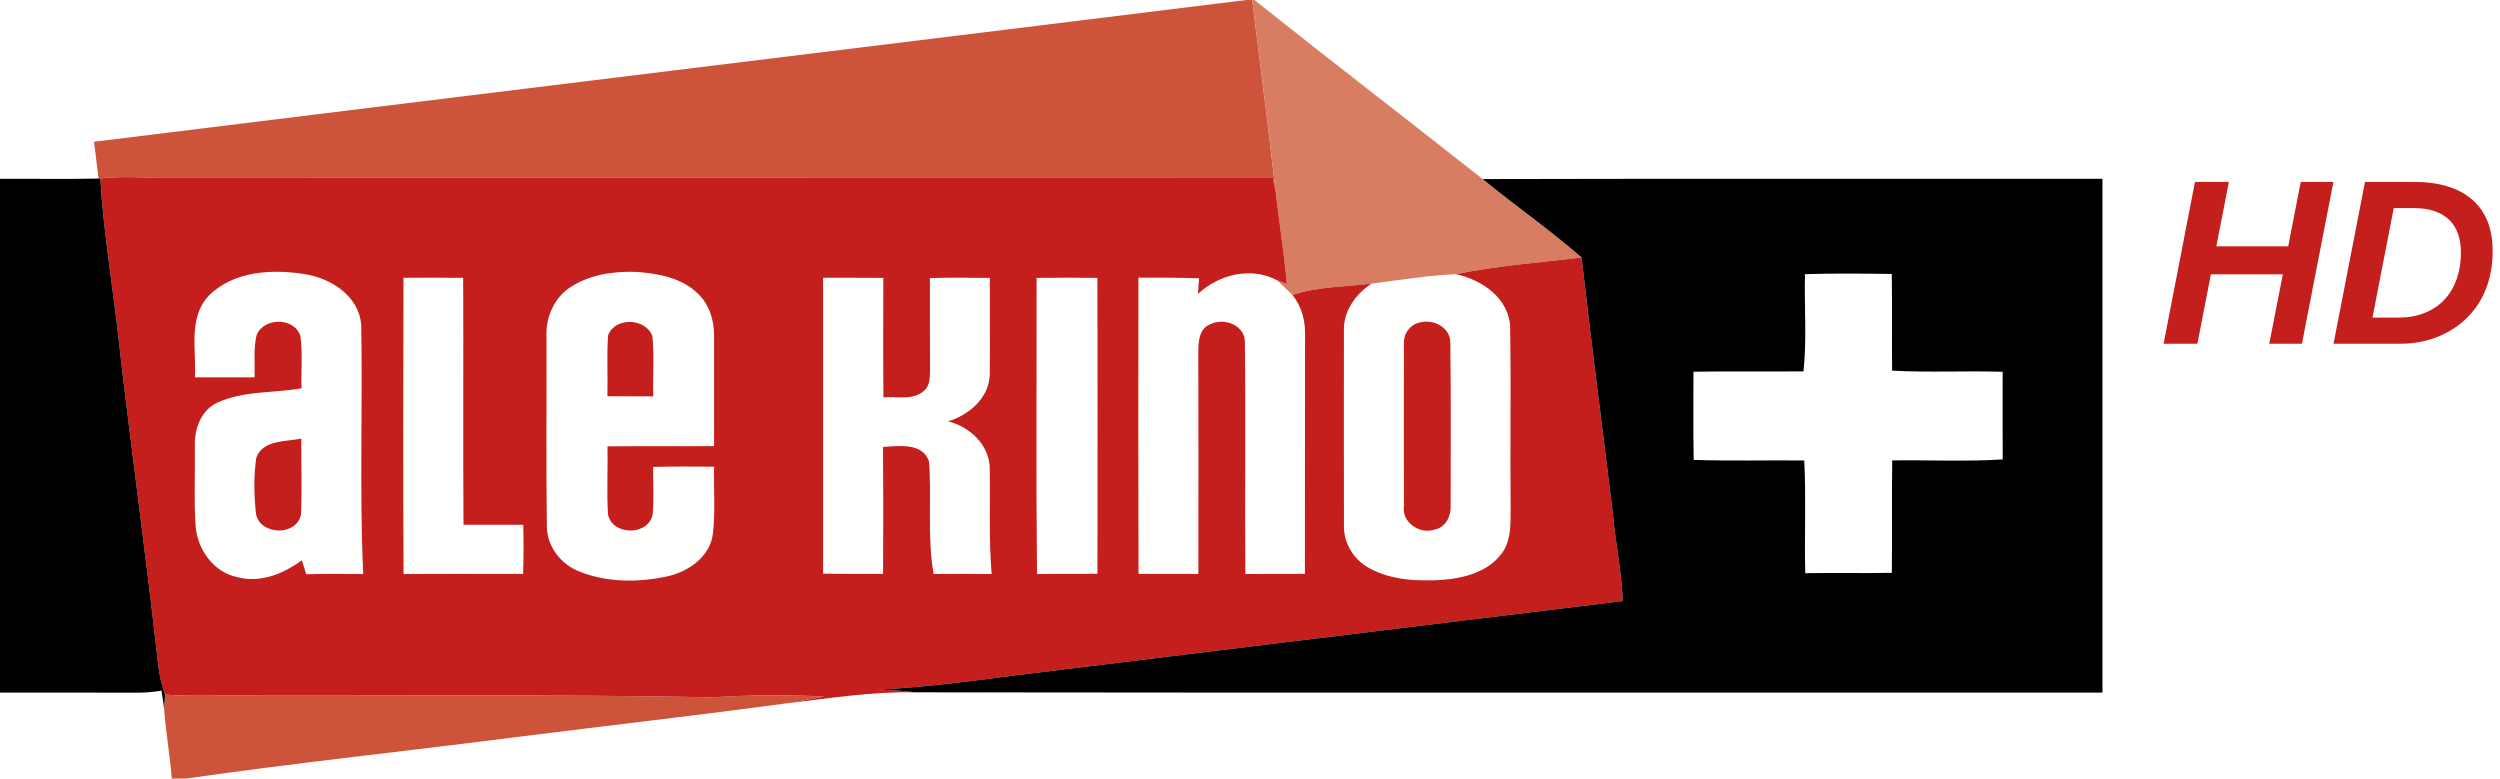
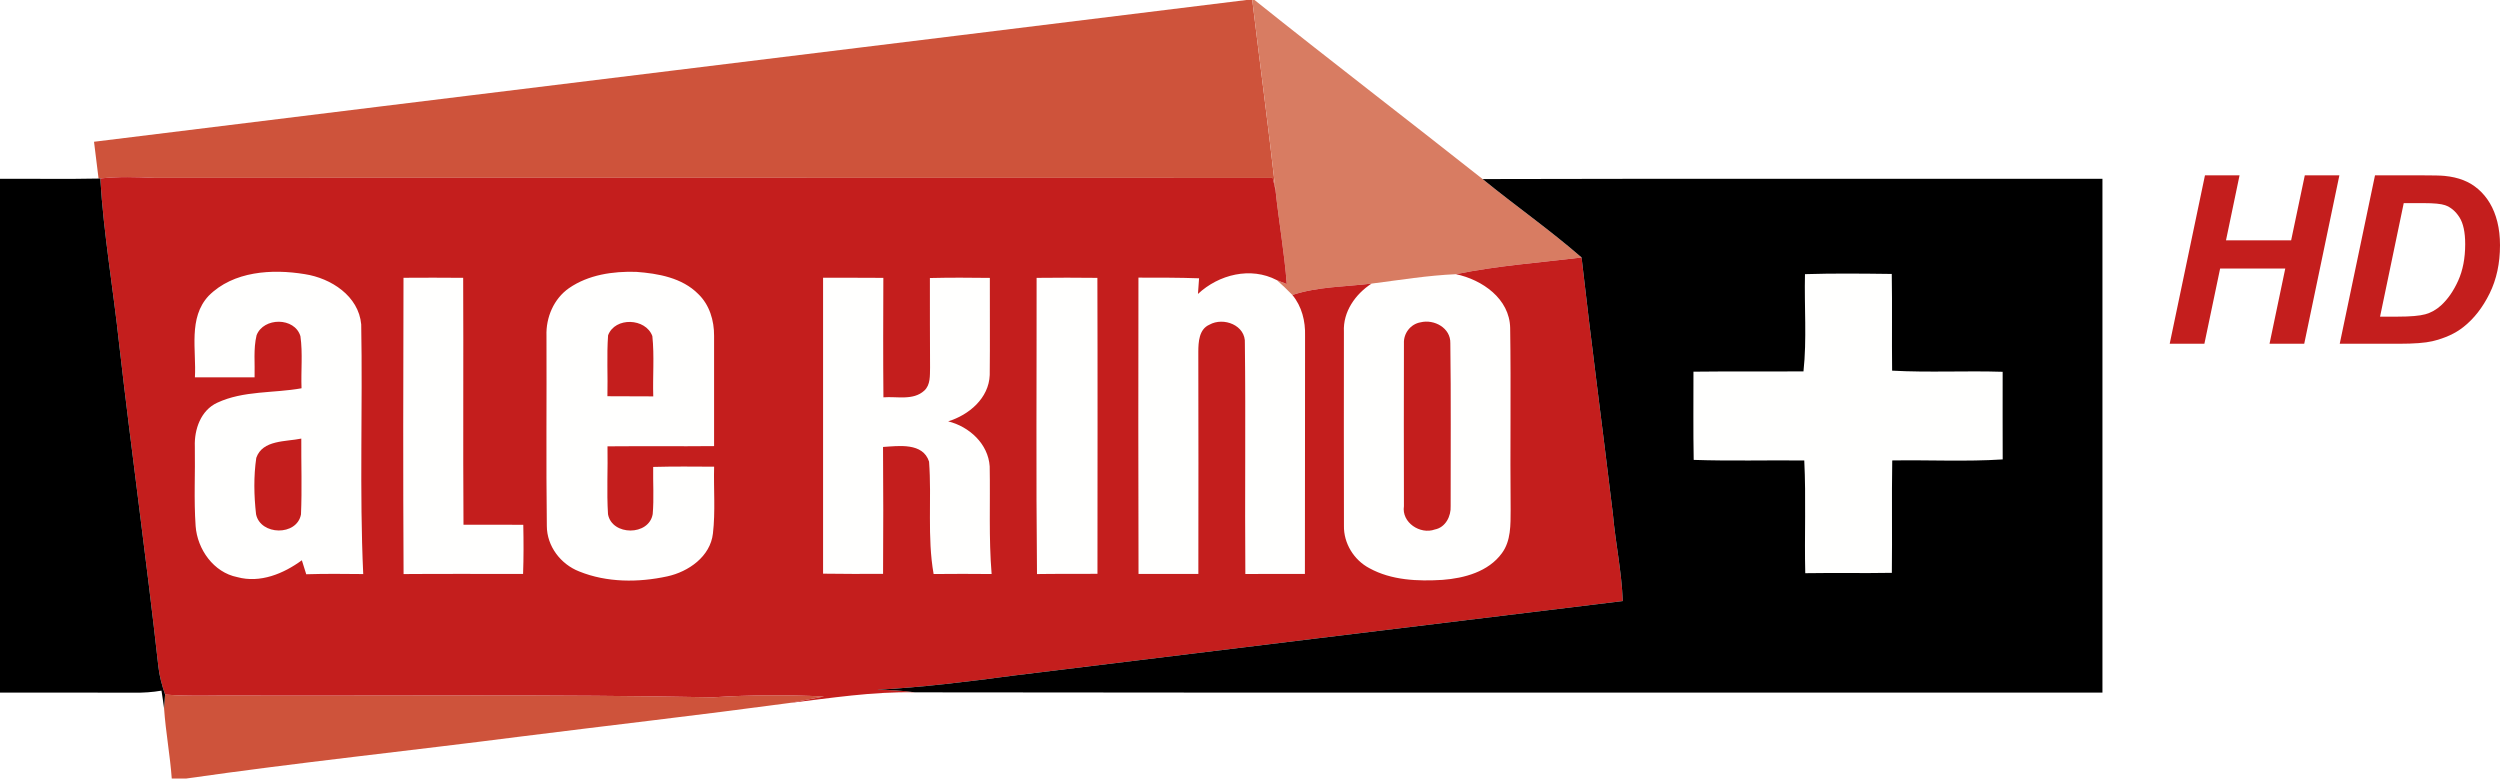
<svg xmlns="http://www.w3.org/2000/svg" width="790.747" height="246.25" viewBox="0 0 632.597 197" version="1.1" id="svg2">
  <defs id="defs45" />
  <g id="#fffffeff">
    <path d="m 52.8,74.85 c 6.24,-6.27 16.07,-6.84 24.33,-5.48 6.61,1.02 13.63,5.51 14.27,12.72 0.39,21.05 -0.46,42.13 0.51,63.17 -4.8,-0.05 -9.61,-0.1 -14.42,0.05 -0.37,-1.18 -0.74,-2.36 -1.11,-3.54 -4.64,3.4 -10.55,5.85 -16.35,4.26 -5.98,-1.19 -10.1,-7.03 -10.53,-12.92 -0.47,-6.7 -0.08,-13.43 -0.2,-20.14 -0.16,-4.31 1.5,-9.14 5.66,-11.06 6.66,-3.11 14.25,-2.38 21.34,-3.66 -0.17,-4.39 0.33,-8.82 -0.28,-13.18 -1.44,-4.84 -9.34,-4.83 -11.1,-0.23 -0.83,3.48 -0.39,7.1 -0.5,10.64 -5.04,0.01 -10.07,-0.02 -15.1,0 0.4,-6.87 -1.75,-15.06 3.48,-20.63 m 12.05,41 c -0.69,4.69 -0.59,9.55 -0.06,14.26 1.1,5.4 10.35,5.58 11.37,0.05 0.28,-6.39 0.04,-12.79 0.08,-19.18 -3.92,0.82 -9.8,0.29 -11.39,4.87 z" id="path5" style="fill:#fffffe" />
    <path d="m 143.98,72.91 c 4.92,-3.4 11.13,-4.3 16.99,-4.12 5.55,0.41 11.64,1.48 15.72,5.61 2.84,2.72 4.03,6.72 4,10.57 0.01,9.3 0,18.61 0,27.91 -8.99,0.09 -17.98,-0.02 -26.97,0.06 0.12,5.73 -0.23,11.47 0.13,17.19 1.01,5.48 10.38,5.51 11.31,-0.05 0.34,-3.97 0.05,-7.96 0.12,-11.93 5.14,-0.14 10.28,-0.09 15.42,-0.06 -0.15,5.63 0.35,11.29 -0.3,16.9 -0.66,5.84 -6.18,9.68 -11.54,10.85 -7.33,1.59 -15.3,1.6 -22.32,-1.25 -4.68,-1.83 -8.16,-6.39 -8.17,-11.49 -0.21,-16.04 -0.02,-32.09 -0.09,-48.14 -0.16,-4.63 1.84,-9.36 5.7,-12.05 m 9.89,11.93 c -0.37,5.13 -0.04,10.28 -0.17,15.42 3.87,0.01 7.73,0.02 11.6,0.04 -0.16,-5.08 0.3,-10.2 -0.23,-15.26 -1.69,-4.58 -9.44,-4.89 -11.2,-0.2 z" id="path7" style="fill:#fffffe" />
    <path d="m 303.13,74.38 c 5.26,-4.92 13.34,-6.96 19.95,-3.5 1.36,1.2 2.68,2.46 3.94,3.76 2.4,2.89 3.32,6.63 3.21,10.33 -0.05,20.08 0.02,40.17 -0.04,60.25 -5.03,-0.01 -10.05,-0.01 -15.07,0.02 -0.15,-19.45 0.11,-38.9 -0.12,-58.35 0.29,-4.58 -5.4,-6.75 -8.97,-4.73 -2.64,1.14 -2.8,4.39 -2.81,6.86 0.04,18.73 0.04,37.47 0.01,56.21 -5.05,-0.01 -10.09,-0.01 -15.14,-0.01 -0.08,-24.99 -0.05,-49.98 -0.02,-74.97 5.11,0 10.23,-0.01 15.34,0.17 -0.07,0.99 -0.21,2.97 -0.28,3.96 z" id="path9" style="fill:#fffffe" />
    <path d="m 456.73,69.37 c 7.32,-0.23 14.64,-0.14 21.96,-0.05 0.14,8.16 -0.01,16.31 0.09,24.47 9.31,0.51 18.65,-0.01 27.97,0.29 0.01,7.39 -0.03,14.78 0.01,22.17 -9.3,0.6 -18.64,0.11 -27.95,0.26 -0.16,9.48 0.02,18.96 -0.1,28.44 -7.31,0.13 -14.61,-0.03 -21.91,0.09 -0.23,-9.5 0.22,-19.02 -0.25,-28.52 -9.33,-0.1 -18.66,0.17 -27.98,-0.15 -0.14,-7.44 -0.05,-14.88 -0.06,-22.32 9.28,-0.12 18.56,0 27.84,-0.08 0.88,-8.15 0.18,-16.41 0.38,-24.6 z" id="path11" style="fill:#fffffe" />
    <path d="m 102.1,70.29 c 5.03,-0.03 10.07,-0.04 15.1,0.01 0.1,20.82 -0.06,41.65 0.08,62.47 5.04,0.01 10.08,-0.01 15.13,0.02 0.09,4.15 0.1,8.3 -0.05,12.44 -10.08,0.01 -20.16,-0.05 -30.24,0.03 -0.14,-24.99 -0.09,-49.98 -0.02,-74.97 z" id="path13" style="fill:#fffffe" />
    <path d="m 208.27,70.27 c 5.08,0.03 10.16,-0.01 15.25,0.04 -0.04,10.08 -0.07,20.16 0.02,30.23 3.42,-0.28 7.53,0.87 10.33,-1.69 1.61,-1.47 1.42,-3.83 1.47,-5.81 -0.06,-7.56 -0.02,-15.13 -0.04,-22.69 5.06,-0.12 10.11,-0.1 15.17,-0.03 -0.03,8.19 0.06,16.39 -0.03,24.58 -0.23,5.88 -5.25,10.09 -10.52,11.72 5.33,1.31 10.14,5.69 10.51,11.39 0.17,9.08 -0.26,18.17 0.49,27.24 -4.9,-0.06 -9.79,-0.04 -14.68,0 -1.65,-9.4 -0.45,-18.99 -1.15,-28.44 -1.57,-4.87 -7.66,-3.97 -11.65,-3.71 0.09,10.71 0.07,21.41 0.01,32.11 -5.06,0.01 -10.12,0.04 -15.18,-0.05 0.01,-24.96 0,-49.92 0,-74.89 z" id="path15" style="fill:#fffffe" />
    <path d="m 262.3,70.31 c 5.13,-0.05 10.25,-0.07 15.38,0 0.08,24.96 0.03,49.92 0.02,74.88 -5.1,0.07 -10.2,-0.02 -15.3,0.07 -0.26,-24.98 -0.07,-49.97 -0.1,-74.95 z" id="path17" style="fill:#fffffe" />
    <path d="m 347.06,71.76 c 7.11,-0.9 14.2,-2.07 21.36,-2.38 6.63,1.4 13.57,6.2 13.71,13.6 0.23,15.34 -0.03,30.69 0.12,46.03 -0.02,3.72 0.11,7.84 -2.22,10.98 -3.42,4.69 -9.49,6.32 -15,6.74 -6.26,0.38 -12.92,0.13 -18.53,-2.96 -3.91,-2.06 -6.53,-6.31 -6.43,-10.75 -0.04,-16.36 -0.02,-32.72 -0.01,-49.07 -0.26,-5.06 2.9,-9.53 7,-12.19 m 12.4,9.8 c -2.53,0.43 -4.33,2.78 -4.21,5.32 -0.04,13.73 -0.03,27.46 0,41.19 -0.64,4.15 4.12,7.26 7.82,5.91 2.71,-0.52 4.13,-3.37 4,-5.93 -0.02,-13.73 0.11,-27.47 -0.08,-41.19 0.12,-3.87 -4.09,-6.15 -7.53,-5.3 z" id="path19" style="fill:#fffffe" />
  </g>
  <g id="#ce533bff">
    <path d="m 315.38,0 1.49,0 c 1.93,16.04 4.08,32.06 5.88,48.11 -0.23,-1.03 -0.46,-2.06 -0.7,-3.09 -94.35,-0.06 -188.69,0 -283.04,-0.02 -4.54,-0.2 -9.1,-0.35 -13.63,0.16 l -0.44,0.02 C 24.57,42.08 24.19,38.97 23.79,35.87 120.98,23.86 218.19,12.01 315.38,0 z" id="path22" style="fill:#ce533b" />
    <path d="m 41.77,175.74 0.09,0.02 c 6.37,0.5 12.76,0.15 19.14,0.24 39.8,0.11 79.63,-0.34 119.41,0.45 9.35,-0.62 18.74,-0.66 28.09,-0.21 -2.96,0.53 -5.92,1.1 -8.88,1.66 -22.64,3.05 -45.34,5.64 -68,8.49 -28.16,3.62 -56.41,6.58 -84.51,10.61 l -3.65,0 c -0.43,-5.93 -1.53,-11.78 -1.94,-17.71 0.06,-0.89 0.18,-2.66 0.25,-3.55 z" id="path24" style="fill:#ce533b" />
  </g>
  <g id="#d87c62ff">
    <path d="m 316.87,0 0.57,0 c 19.1,15.27 38.53,30.14 57.72,45.31 8.24,6.73 17.01,12.84 25.04,19.84 -10.6,1.32 -21.3,2.06 -31.78,4.23 -7.16,0.31 -14.25,1.48 -21.36,2.38 -6.7,0.82 -13.58,0.74 -20.04,2.88 -1.26,-1.3 -2.58,-2.56 -3.94,-3.76 0.63,0.25 1.89,0.76 2.52,1.01 C 325,63.92 323.59,56.05 322.75,48.11 320.95,32.06 318.8,16.04 316.87,0 z" id="path27" style="fill:#d87c62" />
  </g>
  <g id="#c41e1dff" style="fill:#c41e1d;fill-opacity:1">
    <path d="m 25.38,45.16 c 4.53,-0.51 9.09,-0.36 13.63,-0.16 94.35,0.02 188.69,-0.04 283.04,0.02 0.24,1.03 0.47,2.06 0.7,3.09 0.84,7.94 2.25,15.81 2.85,23.78 -0.63,-0.25 -1.89,-0.76 -2.52,-1.01 -6.61,-3.46 -14.69,-1.42 -19.95,3.5 0.07,-0.99 0.21,-2.97 0.28,-3.96 -5.11,-0.18 -10.23,-0.17 -15.34,-0.17 -0.03,24.99 -0.06,49.98 0.02,74.97 5.05,0 10.09,0 15.14,0.01 0.03,-18.74 0.03,-37.48 -0.01,-56.21 0.01,-2.47 0.17,-5.72 2.81,-6.86 3.57,-2.02 9.26,0.15 8.97,4.73 0.23,19.45 -0.03,38.9 0.12,58.35 5.02,-0.03 10.04,-0.03 15.07,-0.02 0.06,-20.08 -0.01,-40.17 0.04,-60.25 0.11,-3.7 -0.81,-7.44 -3.21,-10.33 6.46,-2.14 13.34,-2.06 20.04,-2.88 -4.1,2.66 -7.26,7.13 -7,12.19 -0.01,16.35 -0.03,32.71 0.01,49.07 -0.1,4.44 2.52,8.69 6.43,10.75 5.61,3.09 12.27,3.34 18.53,2.96 5.51,-0.42 11.58,-2.05 15,-6.74 2.33,-3.14 2.2,-7.26 2.22,-10.98 -0.15,-15.34 0.11,-30.69 -0.12,-46.03 -0.14,-7.4 -7.08,-12.2 -13.71,-13.6 10.48,-2.17 21.18,-2.91 31.78,-4.23 2.44,21.64 5.33,43.22 7.92,64.85 0.65,7.39 2.24,14.67 2.5,22.09 -51.51,6.28 -103.03,12.57 -154.54,18.9 -11.35,1.53 -22.72,2.92 -34.17,3.56 3.21,0 6.41,0.19 9.6,0.64 -10.71,-0.23 -21.3,1.45 -31.89,2.71 2.96,-0.56 5.92,-1.13 8.88,-1.66 -9.35,-0.45 -18.74,-0.41 -28.09,0.21 C 140.63,175.66 100.8,176.11 61,176 c -6.38,-0.09 -12.77,0.26 -19.14,-0.24 l -0.09,-0.02 C 40.98,173.4 40.31,171.01 40.06,168.56 37.04,141.33 33.25,114.21 30.14,87 28.65,73.04 26.2,59.18 25.38,45.16 M 52.8,74.85 c -5.23,5.57 -3.08,13.76 -3.48,20.63 5.03,-0.02 10.06,0.01 15.1,0 0.11,-3.54 -0.33,-7.16 0.5,-10.64 1.76,-4.6 9.66,-4.61 11.1,0.23 0.61,4.36 0.11,8.79 0.28,13.18 -7.09,1.28 -14.68,0.55 -21.34,3.66 -4.16,1.92 -5.82,6.75 -5.66,11.06 0.12,6.71 -0.27,13.44 0.2,20.14 0.43,5.89 4.55,11.73 10.53,12.92 5.8,1.59 11.71,-0.86 16.35,-4.26 0.37,1.18 0.74,2.36 1.11,3.54 4.81,-0.15 9.62,-0.1 14.42,-0.05 C 90.94,124.22 91.79,103.14 91.4,82.09 90.76,74.88 83.74,70.39 77.13,69.37 68.87,68.01 59.04,68.58 52.8,74.85 m 91.18,-1.94 c -3.86,2.69 -5.86,7.42 -5.7,12.05 0.07,16.05 -0.12,32.1 0.09,48.14 0.01,5.1 3.49,9.66 8.17,11.49 7.02,2.85 14.99,2.84 22.32,1.25 5.36,-1.17 10.88,-5.01 11.54,-10.85 0.65,-5.61 0.15,-11.27 0.3,-16.9 -5.14,-0.03 -10.28,-0.08 -15.42,0.06 -0.07,3.97 0.22,7.96 -0.12,11.93 -0.93,5.56 -10.3,5.53 -11.31,0.05 -0.36,-5.72 -0.01,-11.46 -0.13,-17.19 8.99,-0.08 17.98,0.03 26.97,-0.06 0,-9.3 0.01,-18.61 0,-27.91 0.03,-3.85 -1.16,-7.85 -4,-10.57 -4.08,-4.13 -10.17,-5.2 -15.72,-5.61 -5.86,-0.18 -12.07,0.72 -16.99,4.12 M 102.1,70.29 c -0.07,24.99 -0.12,49.98 0.02,74.97 10.08,-0.08 20.16,-0.02 30.24,-0.03 0.15,-4.14 0.14,-8.29 0.05,-12.44 -5.05,-0.03 -10.09,-0.01 -15.13,-0.02 -0.14,-20.82 0.02,-41.65 -0.08,-62.47 -5.03,-0.05 -10.07,-0.04 -15.1,-0.01 m 106.17,-0.02 c 0,24.97 0.01,49.93 0,74.89 5.06,0.09 10.12,0.06 15.18,0.05 0.06,-10.7 0.08,-21.4 -0.01,-32.11 3.99,-0.26 10.08,-1.16 11.65,3.71 0.7,9.45 -0.5,19.04 1.15,28.44 4.89,-0.04 9.78,-0.06 14.68,0 -0.75,-9.07 -0.32,-18.16 -0.49,-27.24 -0.37,-5.7 -5.18,-10.08 -10.51,-11.39 5.27,-1.63 10.29,-5.84 10.52,-11.72 0.09,-8.19 0,-16.39 0.03,-24.58 -5.06,-0.07 -10.11,-0.09 -15.17,0.03 0.02,7.56 -0.02,15.13 0.04,22.69 -0.05,1.98 0.14,4.34 -1.47,5.81 -2.8,2.56 -6.91,1.41 -10.33,1.69 -0.09,-10.07 -0.06,-20.15 -0.02,-30.23 -5.09,-0.05 -10.17,-0.01 -15.25,-0.04 m 54.03,0.04 c 0.03,24.98 -0.16,49.97 0.1,74.95 5.1,-0.09 10.2,0 15.3,-0.07 0.01,-24.96 0.06,-49.92 -0.02,-74.88 -5.13,-0.07 -10.25,-0.05 -15.38,0 z" id="path30" style="fill:#c41e1d;fill-opacity:1" />
    <path d="m 153.87,84.84 c 1.76,-4.69 9.51,-4.38 11.2,0.2 0.53,5.06 0.07,10.18 0.23,15.26 -3.87,-0.02 -7.73,-0.03 -11.6,-0.04 0.13,-5.14 -0.2,-10.29 0.17,-15.42 z" id="path32" style="fill:#c41e1d;fill-opacity:1" />
    <path d="m 359.46,81.56 c 3.44,-0.85 7.65,1.43 7.53,5.3 0.19,13.72 0.06,27.46 0.08,41.19 0.13,2.56 -1.29,5.41 -4,5.93 -3.7,1.35 -8.46,-1.76 -7.82,-5.91 -0.03,-13.73 -0.04,-27.46 0,-41.19 -0.12,-2.54 1.68,-4.89 4.21,-5.32 z" id="path34" style="fill:#c41e1d;fill-opacity:1" />
    <path d="m 64.85,115.85 c 1.59,-4.58 7.47,-4.05 11.39,-4.87 -0.04,6.39 0.2,12.79 -0.08,19.18 -1.02,5.53 -10.27,5.35 -11.37,-0.05 -0.53,-4.71 -0.63,-9.57 0.06,-14.26 z" id="path36" style="fill:#c41e1d;fill-opacity:1" />
  </g>
  <g id="#000000ff">
    <path d="m 0,45.25 c 8.31,-0.06 16.63,0.11 24.94,-0.07 l 0.44,-0.02 c 0.82,14.02 3.27,27.88 4.76,41.84 3.11,27.21 6.9,54.33 9.92,81.56 0.25,2.45 0.92,4.84 1.71,7.18 -0.07,0.89 -0.19,2.66 -0.25,3.55 -0.18,-1.52 -0.43,-3.02 -0.66,-4.53 -2.28,0.4 -4.59,0.54 -6.9,0.52 C 22.64,175.22 11.32,175.27 0,175.25 l 0,-130 z" id="path39" style="fill:#000000" />
    <path d="M 375.16,45.31 C 427.44,45.17 479.72,45.29 532,45.25 l 0,130 c -100.16,-0.04 -200.33,0.08 -300.49,-0.06 -3.19,-0.45 -6.39,-0.64 -9.6,-0.64 11.45,-0.64 22.82,-2.03 34.17,-3.56 51.51,-6.33 103.03,-12.62 154.54,-18.9 -0.26,-7.42 -1.85,-14.7 -2.5,-22.09 -2.59,-21.63 -5.48,-43.21 -7.92,-64.85 -8.03,-7 -16.8,-13.11 -25.04,-19.84 m 81.57,24.06 c -0.2,8.19 0.5,16.45 -0.38,24.6 -9.28,0.08 -18.56,-0.04 -27.84,0.08 0.01,7.44 -0.08,14.88 0.06,22.32 9.32,0.32 18.65,0.05 27.98,0.15 0.47,9.5 0.02,19.02 0.25,28.52 7.3,-0.12 14.6,0.04 21.91,-0.09 0.12,-9.48 -0.06,-18.96 0.1,-28.44 9.31,-0.15 18.65,0.34 27.95,-0.26 -0.04,-7.39 0,-14.78 -0.01,-22.17 -9.32,-0.3 -18.66,0.22 -27.97,-0.29 -0.1,-8.16 0.05,-16.31 -0.09,-24.47 -7.32,-0.09 -14.64,-0.18 -21.96,0.05 z" id="path41" style="fill:#000000" />
  </g>
-   <text xml:space="preserve" style="font-size:42.527px;font-style:normal;font-weight:normal;line-height:125%;letter-spacing:0px;word-spacing:0px;fill:#c41e1d;fill-opacity:1;stroke:none;font-family:Sans" x="546.43" y="86.983" id="text3024">
-     <tspan id="tspan3026" x="546.43" y="86.983" style="font-size:59.538px;font-style:oblique;font-variant:normal;font-weight:bold;font-stretch:normal;fill:#c41e1d;fill-opacity:1;font-family:Arial;-inkscape-font-specification:Arial Bold Oblique">HD</tspan>
-   </text>
+   <g style="font-size:42.527px;font-style:normal;font-weight:normal;line-height:125%;letter-spacing:0px;word-spacing:0px;fill:#c41e1d;fill-opacity:1;stroke:none;font-family:Sans" id="text3024">
+     <path d="m 578.263,67.941 -16.483,0 -3.983,19.042 -8.779,0 8.925,-42.618 8.75,0 -3.43,16.454 16.483,0 3.459,-16.454 8.75,0 -8.896,42.618 -8.779,0 z" style="font-size:59.538px;font-style:oblique;font-variant:normal;font-weight:bold;font-stretch:normal;fill:#c41e1d;font-family:Arial;-inkscape-font-specification:Arial Bold Oblique" id="path3006" />
+     <path d="m 592.043,86.983 8.925,-42.618 11.483,0 c 3.198,4.3e-5 5.242,0.048 6.134,0.145 1.764,0.174 3.338,0.533 4.724,1.076 1.386,0.543 2.645,1.303 3.779,2.282 1.134,0.979 2.112,2.156 2.936,3.532 0.824,1.376 1.458,2.96 1.904,4.753 0.446,1.793 0.669,3.755 0.669,5.887 -5e-5,4.593 -0.877,8.668 -2.631,12.224 -1.754,3.556 -3.959,6.381 -6.614,8.474 -2.035,1.628 -4.661,2.83 -7.878,3.605 -1.822,0.426 -4.622,0.64 -8.402,0.64 z m 10.204,-6.861 4.448,0 c 3.217,7e-6 5.548,-0.199 6.992,-0.596 1.444,-0.397 2.767,-1.139 3.968,-2.224 1.725,-1.57 3.178,-3.663 4.361,-6.279 1.182,-2.616 1.773,-5.698 1.773,-9.245 -3e-5,-3.023 -0.489,-5.296 -1.468,-6.817 -0.979,-1.521 -2.185,-2.534 -3.619,-3.038 -1.008,-0.349 -2.801,-0.523 -5.378,-0.523 l -5.087,0 z" style="font-size:59.538px;font-style:oblique;font-variant:normal;font-weight:bold;font-stretch:normal;fill:#c41e1d;font-family:Arial;-inkscape-font-specification:Arial Bold Oblique" id="path3008" />
+   </g>
</svg>
